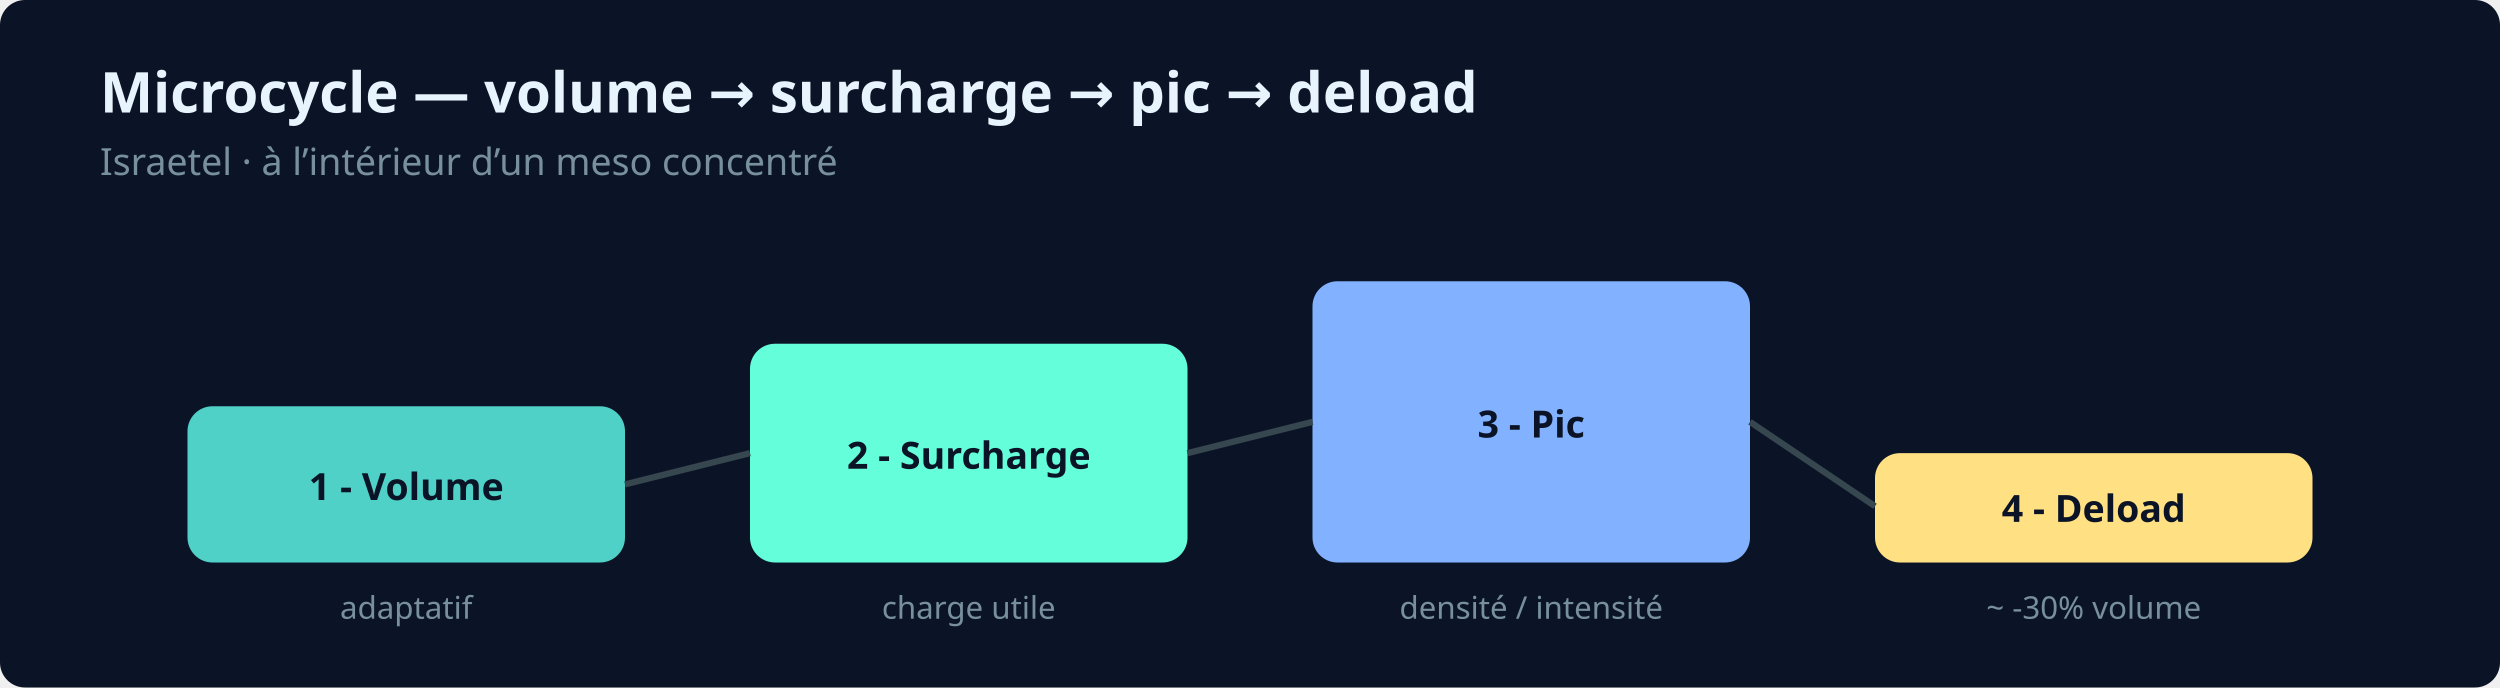
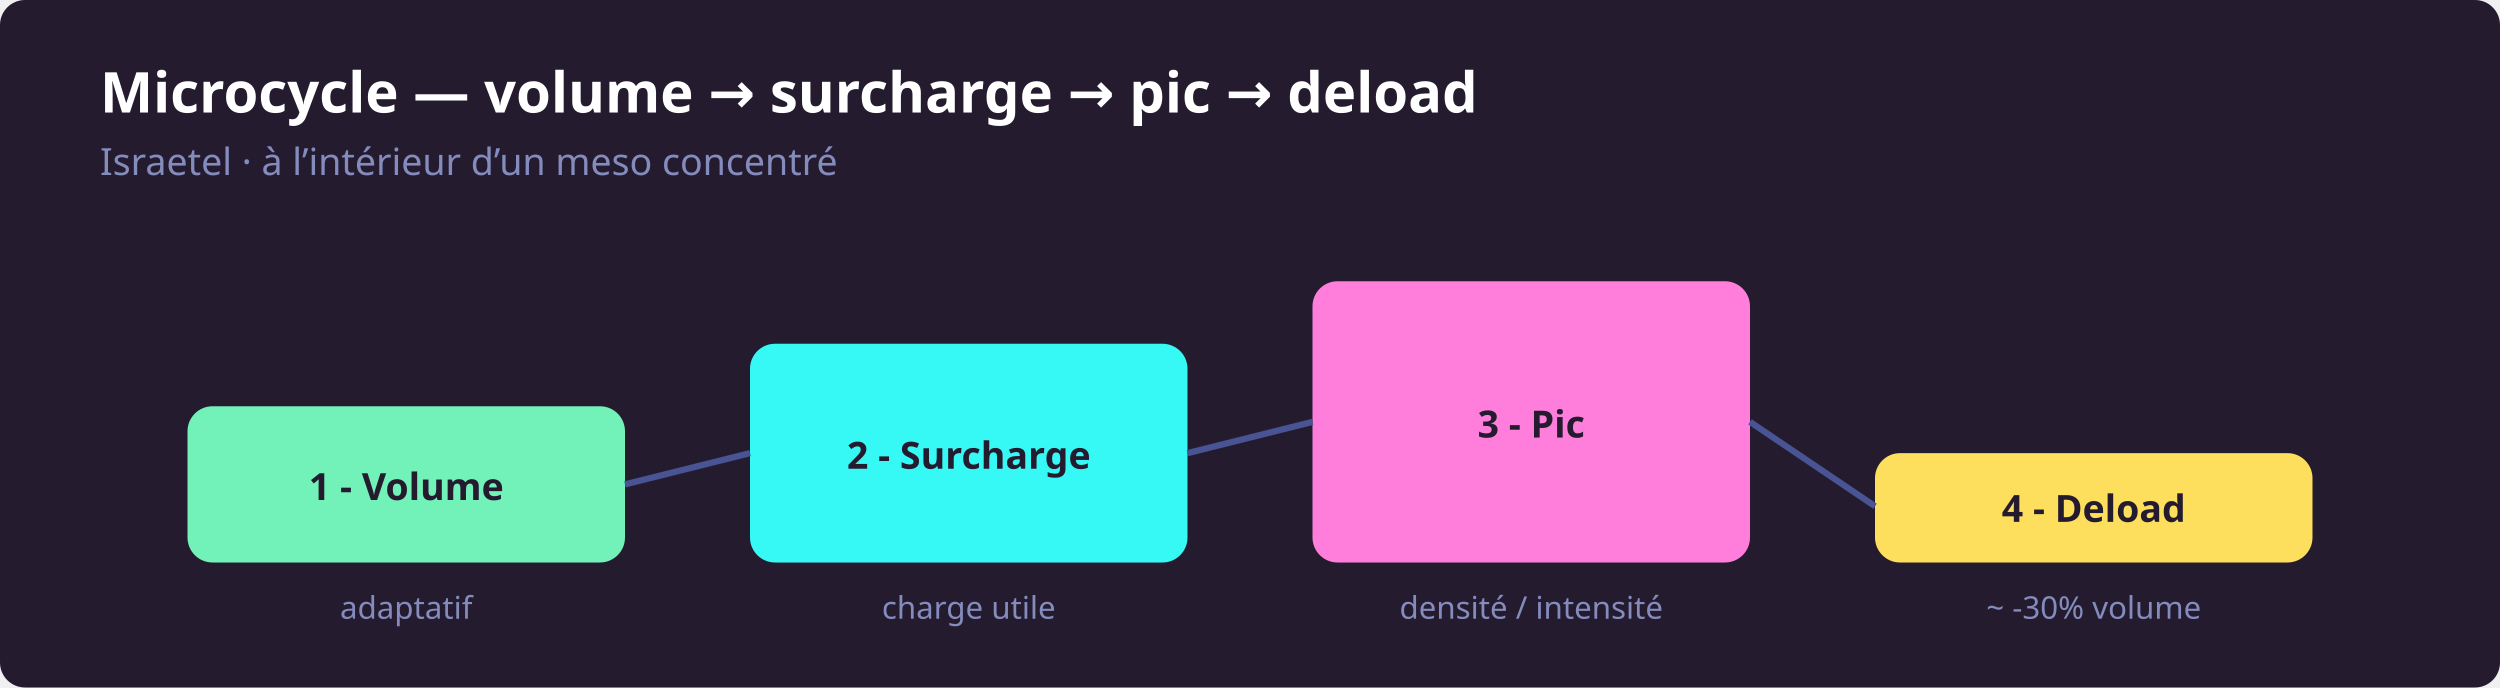
<svg xmlns="http://www.w3.org/2000/svg" viewBox="0 0 800 220" role="img" aria-label="Microcycle volume surcharge pic deload">
  <defs>
    <style>
-       .t { font-family: Syne, 'DM Sans', system-ui, sans-serif; fill: #e8f4fd; }
-       .m { font-family: 'DM Sans', system-ui, sans-serif; fill: #78909c; }
-       .w { font-family: 'DM Sans', system-ui, sans-serif; fill: #0b1426; font-weight: 700; }
+       .t { font-family: 'Space Grotesk', system-ui, sans-serif; fill: #ffffff; }
+       .m { font-family: 'Space Grotesk', system-ui, sans-serif; fill: #848bbd; }
+       .w { font-family: 'Space Grotesk', system-ui, sans-serif; fill: #241b2f; font-weight: 700; }
    </style>
  </defs>
-   <rect width="800" height="220" rx="8" fill="#0b1426" />
+   <rect width="800" height="220" rx="8" fill="#241b2f" />
  <text class="t" x="32" y="36" font-size="18" font-weight="700">Microcycle — volume → surcharge → pic → deload</text>
  <text class="m" x="32" y="56" font-size="12">Israetel · à l’intérieur d’un meso concentré</text>
-   <rect x="60" y="130" width="140" height="50" rx="8" fill="#4fd1c7" />
+   <rect x="60" y="130" width="140" height="50" rx="8" fill="#72f1b8" />
  <text class="w" x="130" y="160" font-size="12" text-anchor="middle">1 - Volume</text>
  <text class="m" x="130" y="198" font-size="10" text-anchor="middle">adaptatif</text>
-   <rect x="240" y="110" width="140" height="70" rx="8" fill="#64ffda" />
+   <rect x="240" y="110" width="140" height="70" rx="8" fill="#36f9f6" />
  <text class="w" x="310" y="150" font-size="12" text-anchor="middle">2 - Surcharge</text>
  <text class="m" x="310" y="198" font-size="10" text-anchor="middle">charge utile</text>
-   <rect x="420" y="90" width="140" height="90" rx="8" fill="#82b1ff" />
+   <rect x="420" y="90" width="140" height="90" rx="8" fill="#ff7edb" />
  <text class="w" x="490" y="140" font-size="12" text-anchor="middle">3 - Pic</text>
  <text class="m" x="490" y="198" font-size="10" text-anchor="middle">densité / intensité</text>
-   <rect x="600" y="145" width="140" height="35" rx="8" fill="#ffe082" />
+   <rect x="600" y="145" width="140" height="35" rx="8" fill="#fede5d" />
  <text class="w" x="670" y="167" font-size="12" text-anchor="middle">4 - Deload</text>
  <text class="m" x="670" y="198" font-size="10" text-anchor="middle">~ -30% volume</text>
-   <path d="M200 155 L240 145" stroke="#37474f" stroke-width="2" />
-   <path d="M380 145 L420 135" stroke="#37474f" stroke-width="2" />
-   <path d="M560 135 L600 162" stroke="#37474f" stroke-width="2" />
+   <path d="M200 155 L240 145" stroke="#495495" stroke-width="2" />
+   <path d="M380 145 L420 135" stroke="#495495" stroke-width="2" />
+   <path d="M560 135 L600 162" stroke="#495495" stroke-width="2" />
</svg>
